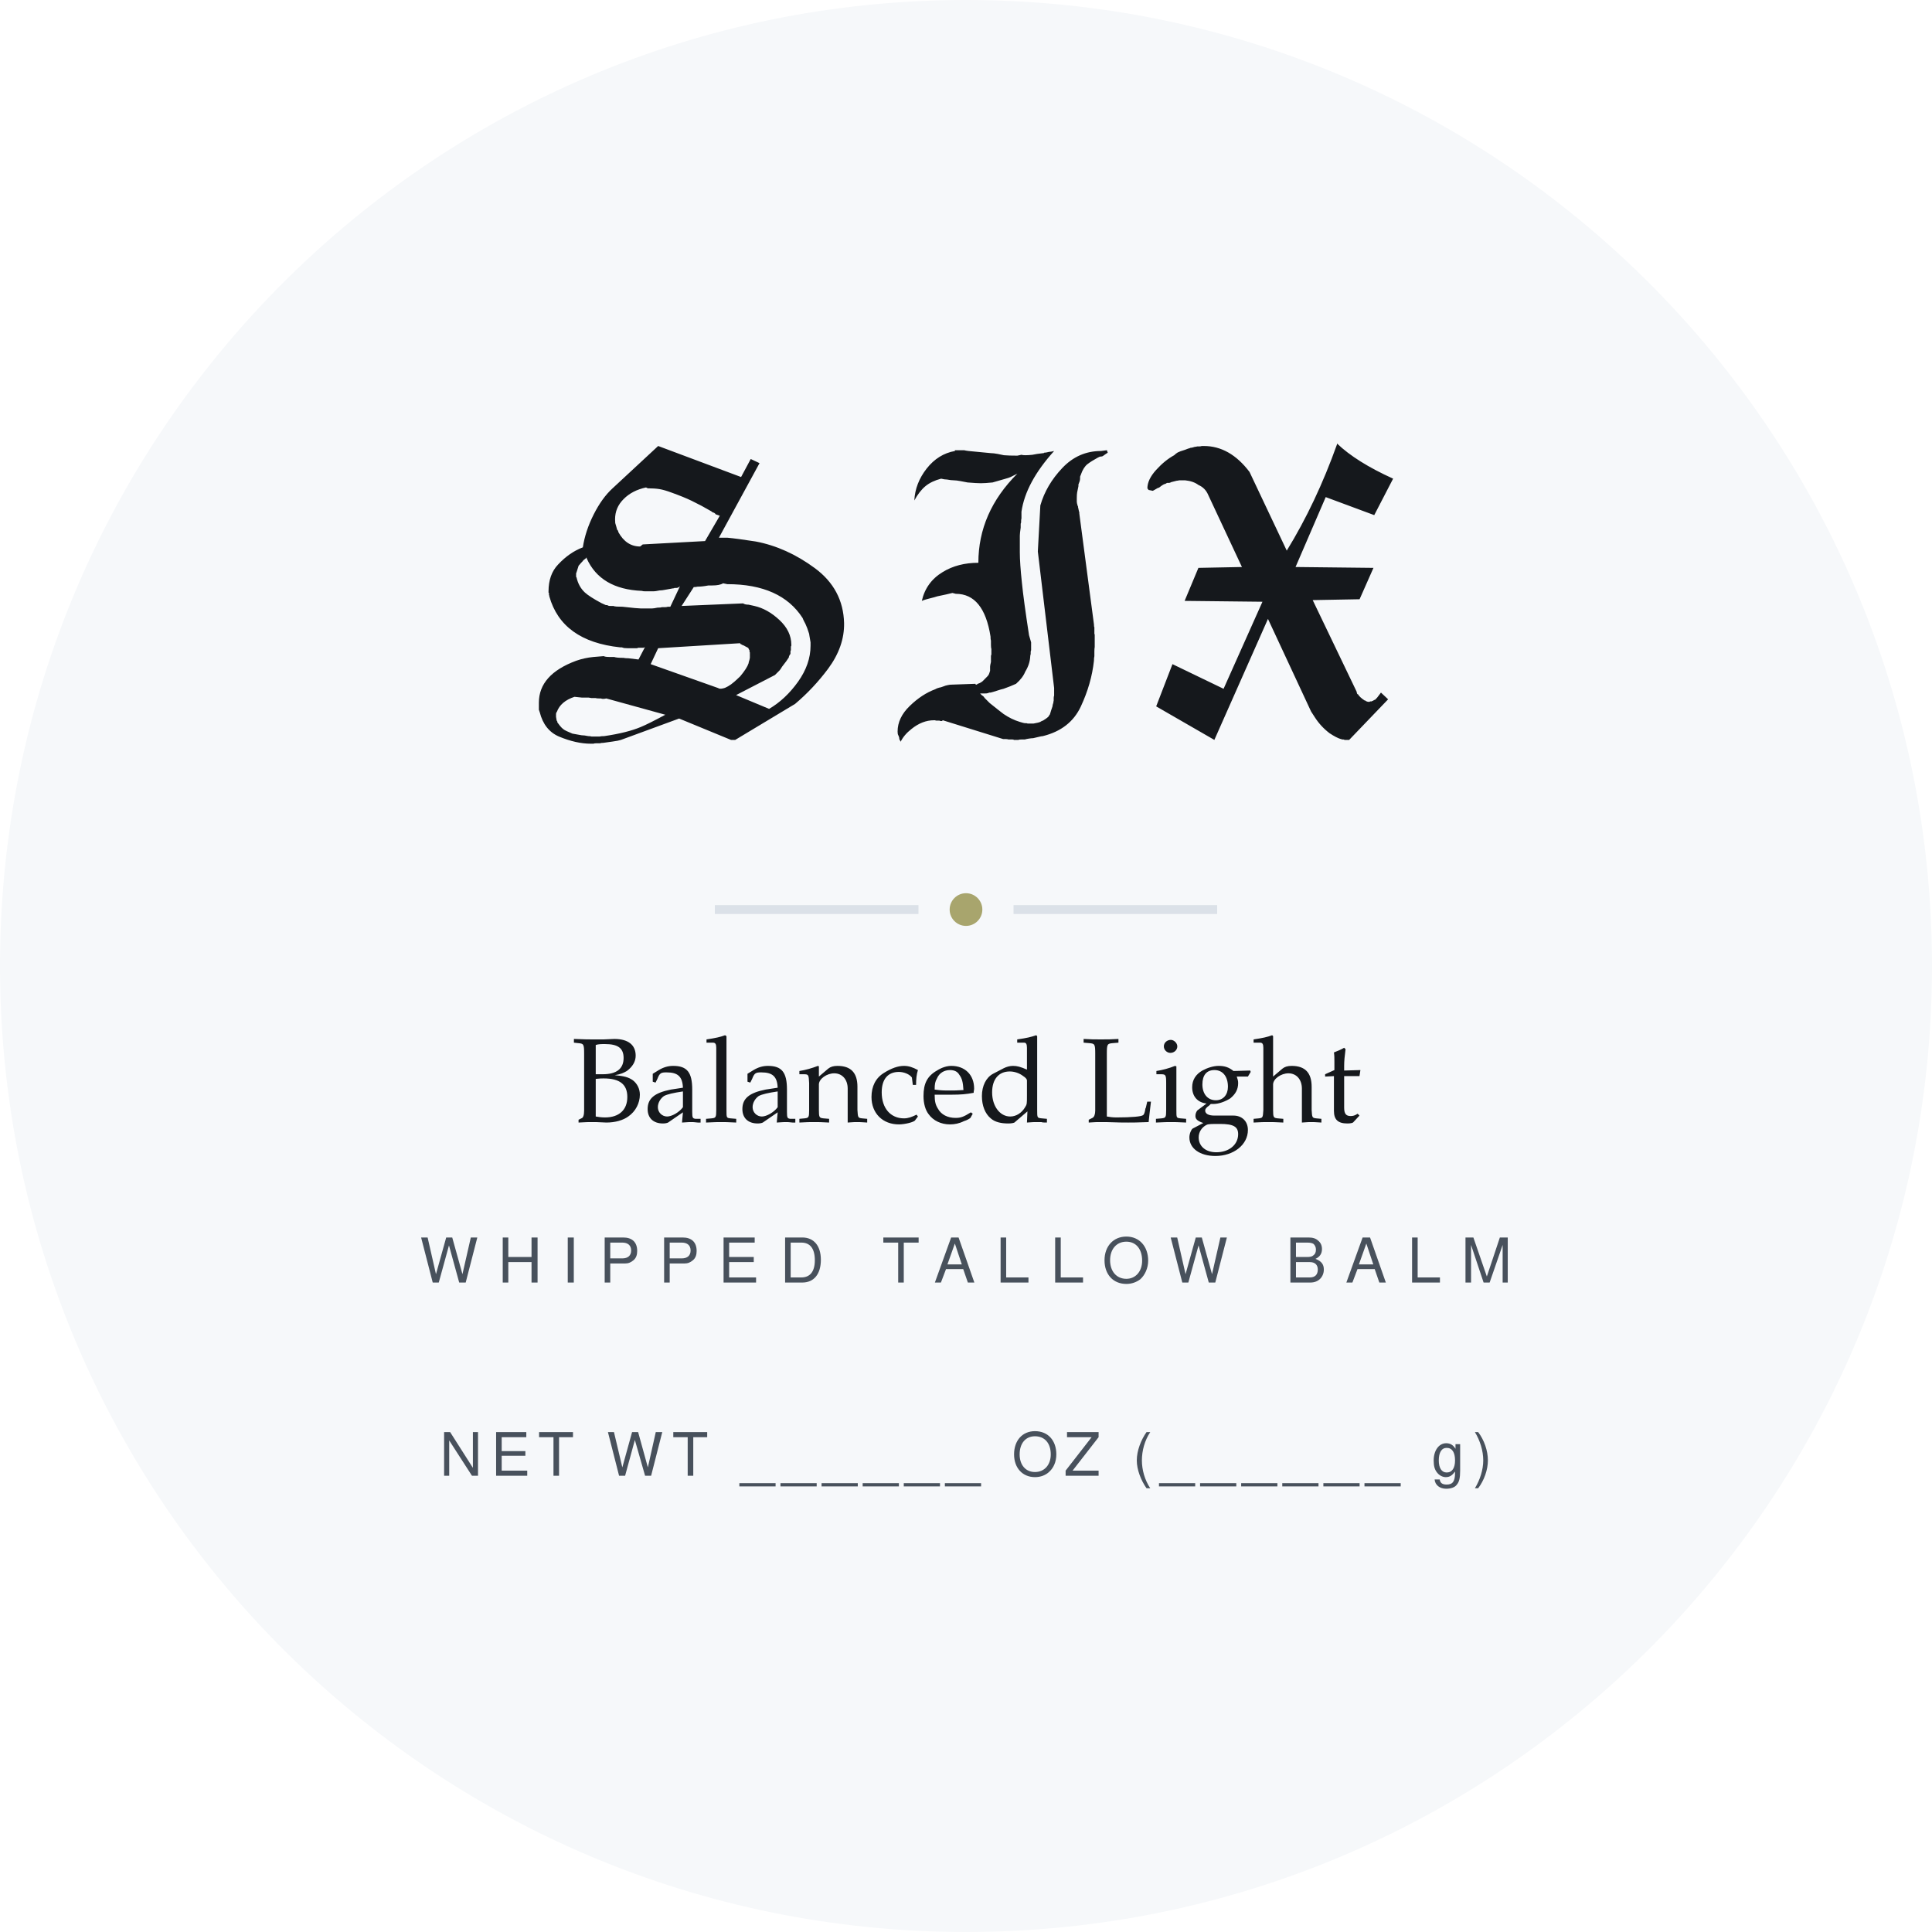
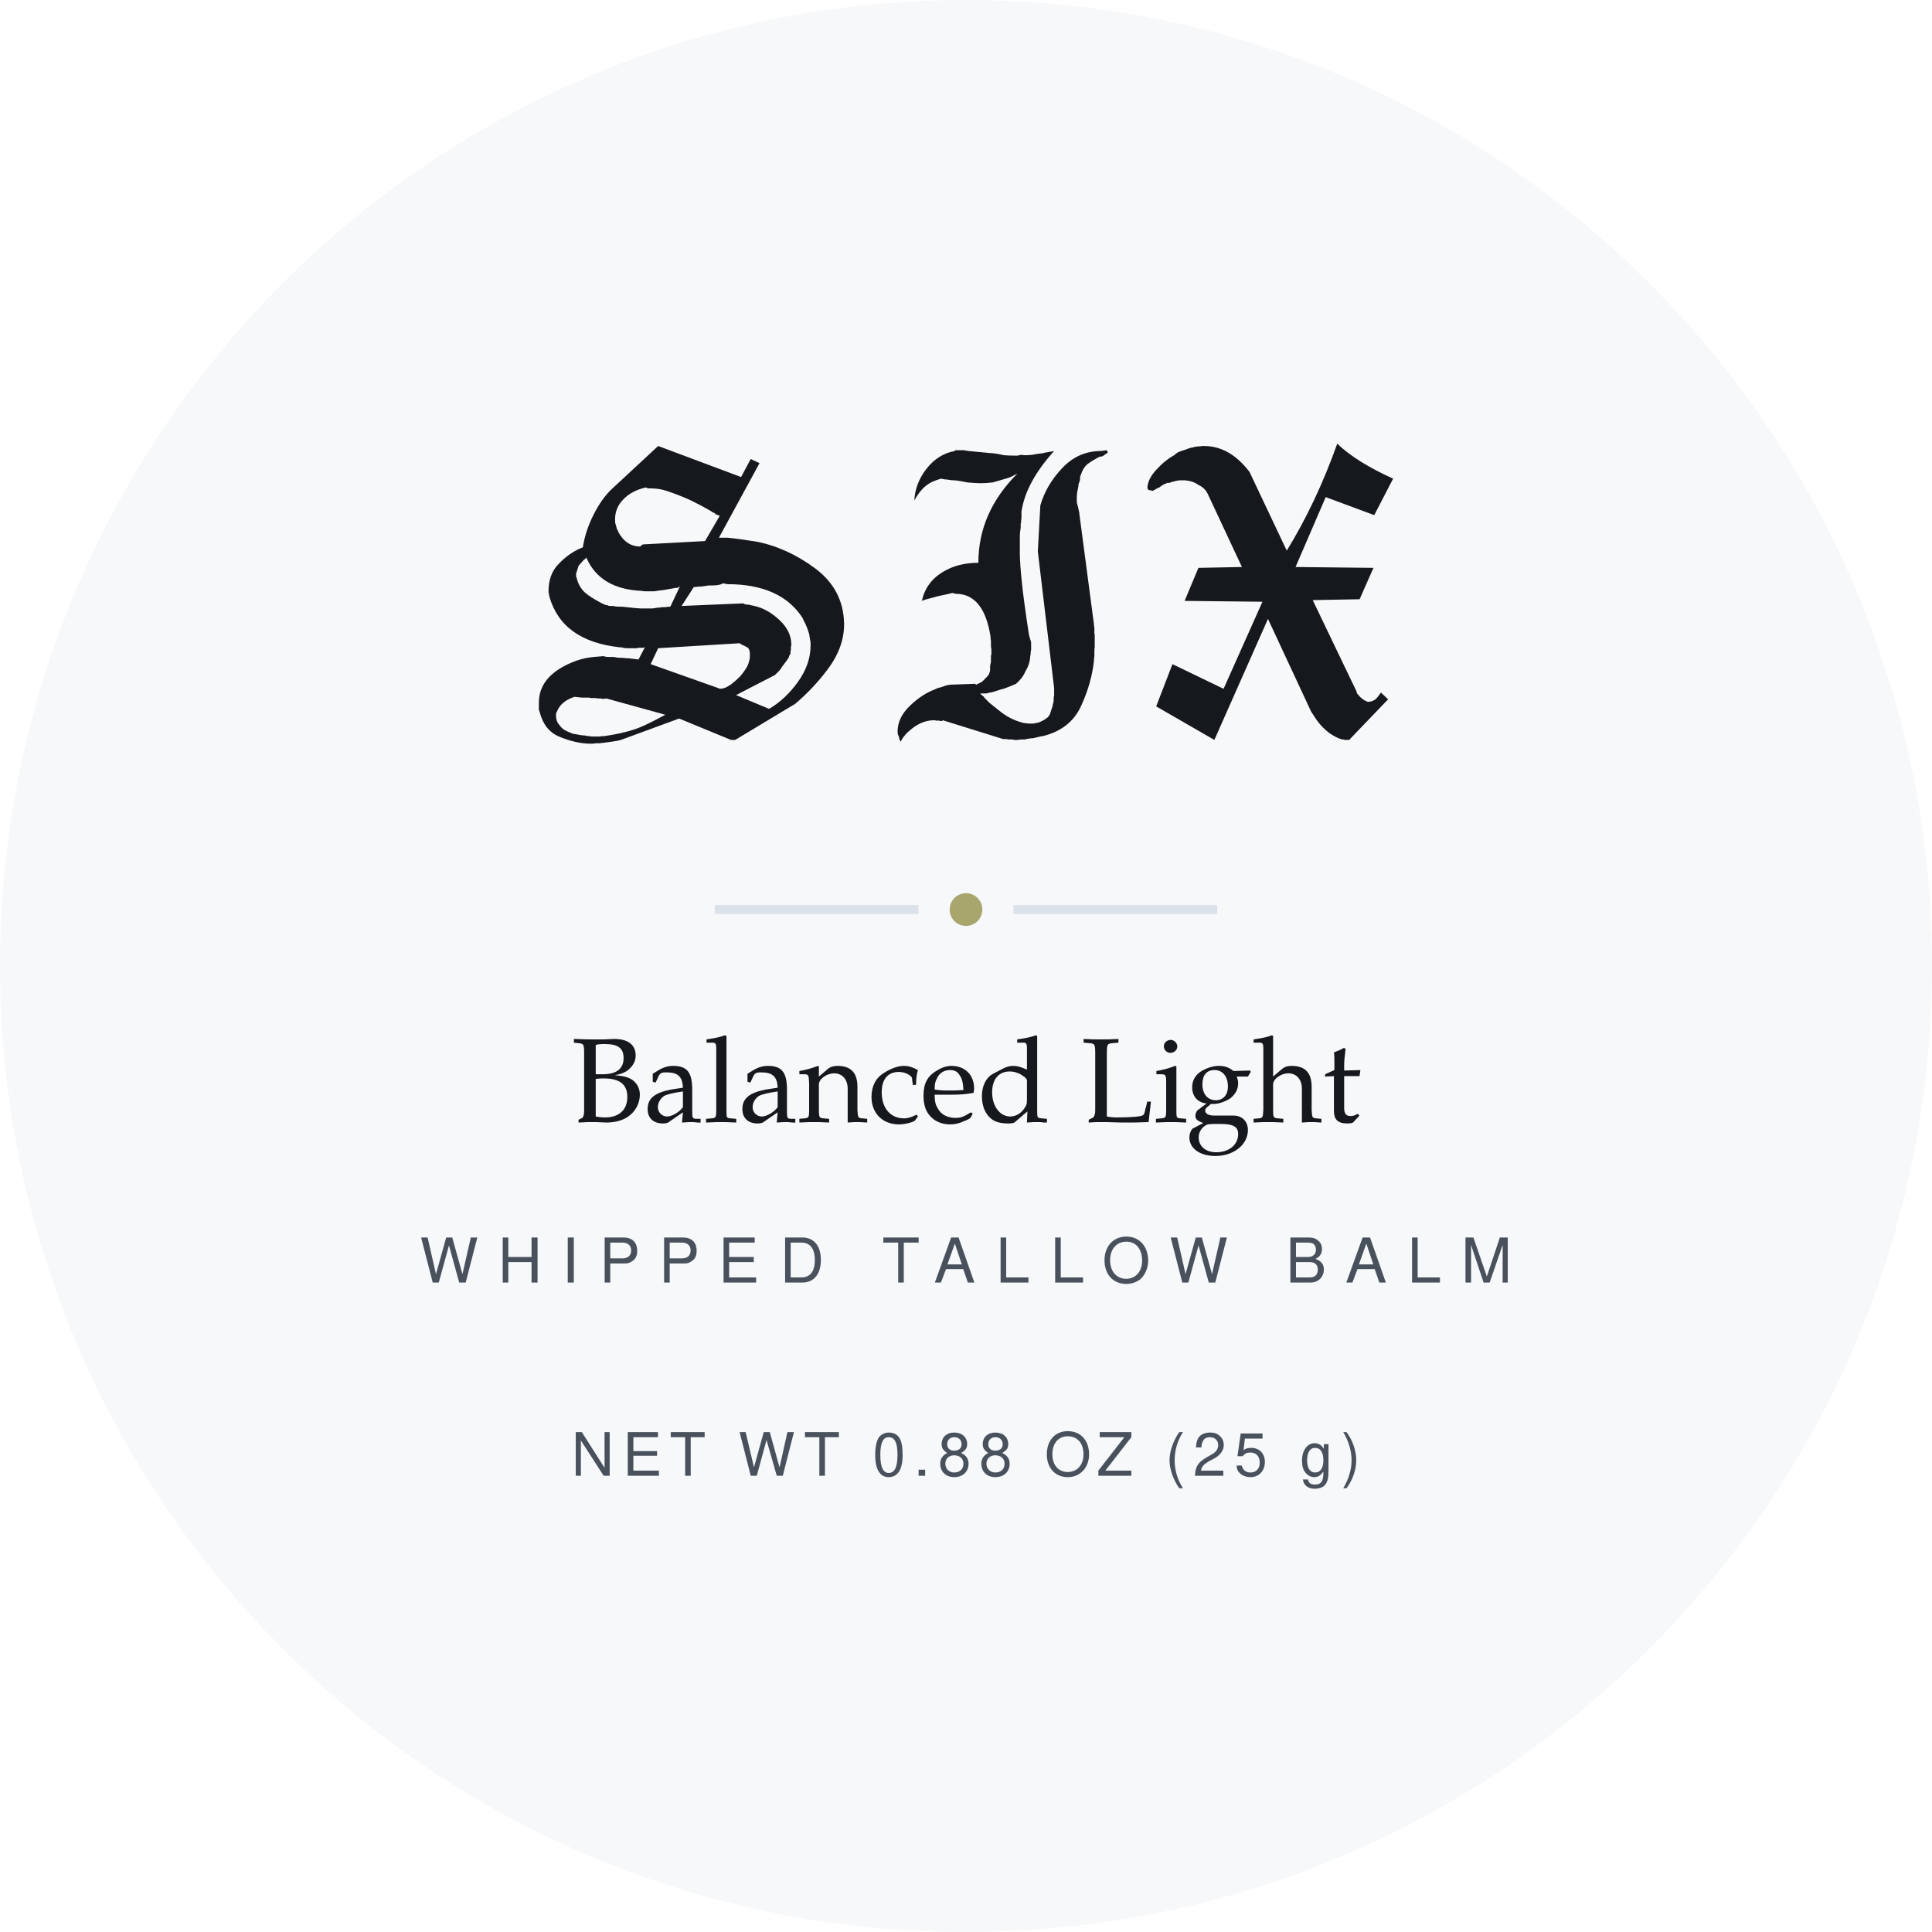
<svg xmlns="http://www.w3.org/2000/svg" width="65.0mm" height="65.0mm" viewBox="0 0 65.0 65.0">
  <circle cx="32.5" cy="32.5" r="32.5" fill="#f6f8fa" />
  <g transform="translate(0 14.341)">
    <g transform="translate(17.550 0.000) scale(0.28998)">
      <path d="M15.84 2.29 25.46 5.89 26.58 3.8 27.6 4.28 22.89 12.93H23.86Q24.97 13.03 27.16 13.37Q30.75 14.05 34.03 16.47Q37.31 18.9 37.41 22.84Q37.46 25.56 35.56 28.13Q33.86 30.41 31.73 32.21L24.78 36.39H24.29L18.27 33.91L11.52 36.39Q11.23 36.49 10.55 36.58L9.48 36.73Q9.24 36.73 9.09 36.78H8.7Q8.41 36.78 8.36 36.83H8.02Q6.32 36.83 4.33 36Q2.63 35.27 2.1 33.18Q2.05 33.04 2 32.89V32.07Q2 28.81 6.32 27.21Q7.29 26.87 8.31 26.77L9.53 26.67Q9.67 26.77 10.31 26.77H10.74Q11.03 26.87 11.81 26.87Q12.01 26.92 12.39 26.92L13.56 27.06L14.34 25.56Q14.29 25.7 14.05 25.7H13.51Q13.46 25.75 13.37 25.75H12.25Q12.01 25.75 11.88 25.73Q11.76 25.7 11.62 25.65Q11.47 25.65 11.42 25.65Q4.67 24.93 3.21 19.73V19.63Q3.17 19.63 3.17 19.58V19.34Q3.12 19.34 3.12 19.29V19.15Q3.12 17.2 4.23 16.04Q5.55 14.63 7.1 14.05Q7.39 12.15 8.36 10.23Q9.33 8.31 10.55 7.2ZM6.13 31.39Q4.53 31.92 4.09 33.13Q3.99 33.23 3.99 33.43V33.72Q3.99 33.77 4.04 34.01Q4.04 34.06 4.06 34.13Q4.09 34.2 4.14 34.25Q4.14 34.3 4.14 34.35Q4.23 34.49 4.45 34.76Q4.67 35.03 4.87 35.17Q5.06 35.32 5.89 35.66Q6.23 35.71 6.95 35.85Q7.25 35.85 7.73 35.95Q7.97 35.95 8.12 36H9.04Q9.19 35.95 9.58 35.95Q12.25 35.56 13.85 34.88Q14.68 34.54 16.67 33.47L9.82 31.58Q9.67 31.63 9.43 31.63Q9.33 31.63 9.19 31.58Q9.04 31.58 8.99 31.58Q8.7 31.58 8.56 31.53H8.07Q8.02 31.53 7.78 31.48H7ZM23.37 18.22Q22.98 18.47 22.11 18.47H21.67Q20.94 18.61 20.41 18.61Q20.21 18.66 19.97 18.66L18.56 20.85L25.7 20.55Q25.9 20.7 26.33 20.7Q26.33 20.7 27.01 20.85Q28.52 21.19 29.9 22.47Q31.29 23.76 31.29 25.36V25.46Q31.24 25.51 31.24 25.61V25.99Q31.19 26.04 31.19 26.14V26.38Q31.19 26.43 31.14 26.48Q31.09 26.53 31.05 26.63Q31 26.72 31 26.82Q30.8 27.16 30.22 27.89Q30.17 27.99 30.05 28.16Q29.93 28.33 29.88 28.37Q29.83 28.42 29.39 28.86L24.88 31.19L28.71 32.79Q30.61 31.68 32.07 29.64Q33.52 27.6 33.52 25.46V25.07Q33.47 24.78 33.38 24.25Q33.38 24.1 33.28 23.86Q33.13 23.37 32.99 23.08Q32.94 22.93 32.79 22.67Q32.65 22.4 32.6 22.25Q30.07 18.32 23.86 18.32ZM25.36 25.17 15.84 25.75 14.97 27.6 22.79 30.37Q22.98 30.51 23.37 30.41Q23.61 30.37 23.95 30.17Q24.29 29.98 24.68 29.64Q24.78 29.54 25 29.35Q25.22 29.15 25.36 29.01Q26.14 28.08 26.33 27.5Q26.33 27.4 26.43 27.11Q26.43 27.06 26.48 26.87V26.24Q26.43 26.19 26.43 26.04V25.95Q26.38 25.95 26.36 25.87Q26.33 25.8 26.31 25.75Q26.29 25.7 25.9 25.51Q25.85 25.46 25.7 25.41Q25.56 25.36 25.53 25.34Q25.51 25.31 25.46 25.27H25.36ZM7.54 15.21Q7.44 15.36 7.15 15.55Q7.15 15.6 6.86 15.89Q6.86 15.89 6.76 16.01Q6.66 16.13 6.61 16.18Q6.37 16.91 6.37 16.94Q6.37 16.96 6.32 17.06V17.45Q6.32 17.49 6.37 17.54Q6.61 18.61 7.34 19.29Q7.88 19.78 9.24 20.51Q9.43 20.6 9.77 20.75Q9.87 20.75 9.92 20.75Q10.01 20.8 10.06 20.82Q10.11 20.85 10.31 20.85H10.65Q10.69 20.89 11.01 20.92Q11.33 20.94 11.71 20.94Q13.46 21.14 13.85 21.14H15.11Q15.31 21.14 15.79 21.04H15.89Q16.13 21.04 16.28 20.99H16.62Q16.81 20.99 16.96 20.94H17.25L18.37 18.56Q18.17 18.76 17.93 18.76H17.74Q17.69 18.81 17.54 18.81Q16.81 18.95 16.77 18.95Q16.28 19.05 15.99 19.05Q15.5 19.15 15.31 19.15H14.34Q14.09 19.15 13.95 19.1Q9.14 18.9 7.54 15.31ZM14.43 7.1Q12.83 7.44 11.84 8.44Q10.84 9.43 10.84 10.79Q10.84 11.08 10.86 11.23Q10.89 11.37 10.99 11.67Q10.99 11.71 11.08 12.01Q11.18 12.05 11.23 12.3Q12.15 13.95 13.75 13.95L14.05 13.71L21.28 13.32L22.98 10.4Q23.08 10.4 22.5 10.21Q22.5 10.16 22.4 10.09Q22.3 10.01 22.23 10.01Q22.16 10.01 22.01 9.87Q21.48 9.58 20.89 9.24L19.73 8.65Q18.85 8.22 17.35 7.68Q16.57 7.39 15.99 7.29Q15.41 7.2 14.63 7.2Z M50.27 2.78H51.34Q51.63 2.87 52.89 2.97L54.45 3.12Q54.74 3.12 55.23 3.21Q55.71 3.31 55.95 3.36Q56.49 3.41 57.51 3.41L57.99 3.31Q58.29 3.41 59.26 3.31Q59.69 3.21 60.52 3.12H60.57L60.62 3.07Q60.81 3.07 61.2 2.97Q61.39 2.97 61.78 2.87Q58.48 6.52 57.99 9.92V10.69Q57.95 10.84 57.95 10.99V11.18Q57.9 11.23 57.9 11.37V11.76Q57.8 12.44 57.8 12.69V14.63Q57.8 15.89 58.04 18.13Q58.24 20.17 58.87 24.25L59.11 25.07V25.99Q59.06 26.04 59.06 26.24V26.43Q59.01 26.58 59.01 26.67Q58.97 27.6 58.43 28.47Q58.14 29.2 57.36 29.88Q56.73 30.17 55.91 30.46Q55.66 30.51 55.15 30.68Q54.64 30.85 54.4 30.9Q54.35 30.9 54.25 30.9Q54.16 30.95 54.06 30.97Q53.96 31 53.77 31H53.19L53.43 31.24Q53.57 31.29 53.72 31.53L54.3 32.11Q55.57 33.13 55.91 33.38Q56.83 34.01 57.8 34.3Q58.29 34.45 58.38 34.45Q58.48 34.45 58.58 34.45Q58.67 34.49 58.72 34.49H59.4Q59.45 34.49 59.84 34.4Q59.89 34.4 60.18 34.3Q60.23 34.25 60.35 34.2Q60.47 34.15 60.52 34.13Q60.57 34.11 60.67 34.03Q60.76 33.96 60.81 33.94Q60.86 33.91 60.98 33.81Q61.1 33.72 61.13 33.67Q61.15 33.62 61.22 33.52Q61.3 33.43 61.3 33.4Q61.3 33.38 61.44 32.94L61.59 32.5Q61.59 32.36 61.69 32.07Q61.69 31.97 61.73 31.82V31.53Q61.73 31.39 61.78 31.24V30.37L59.89 14.53L60.18 9.19Q60.86 6.81 62.73 4.84Q64.6 2.87 67.22 2.87L67.9 2.78L68 3.07Q67.9 3.12 67.81 3.19Q67.71 3.26 67.64 3.31Q67.56 3.36 67.47 3.43Q67.37 3.51 67.25 3.51Q67.13 3.51 67.03 3.55Q66.93 3.6 66.83 3.65Q66.11 4.04 65.64 4.4Q65.18 4.77 64.89 5.59Q64.89 5.64 64.84 5.72Q64.79 5.79 64.79 5.93V6.08Q64.79 6.18 64.75 6.35Q64.7 6.52 64.6 6.76V6.95Q64.55 7.2 64.45 7.68Q64.41 7.93 64.41 8.31V8.75Q64.41 8.9 64.5 9.19Q64.5 9.24 64.55 9.29V9.38Q64.55 9.43 64.58 9.5Q64.6 9.58 64.65 9.82Q64.65 9.87 64.7 9.97V10.11L66.4 22.98Q66.4 23.27 66.45 23.32V24.05Q66.45 24.1 66.49 24.2V25.61Q66.45 25.8 66.45 26.14V26.67Q66.4 26.87 66.4 27.21Q66.11 29.88 64.87 32.53Q63.63 35.17 60.47 35.95Q60.33 35.95 59.94 36.05L59.35 36.19Q59.16 36.19 58.84 36.24Q58.53 36.29 58.38 36.34H57.99Q57.7 36.34 57.65 36.39H57.12Q57.07 36.34 56.93 36.34H56.49Q56.34 36.29 56.15 36.29H55.86L48.86 34.11L48.77 34.2H48.62Q48.57 34.2 48.47 34.15H48.09Q48.04 34.15 47.94 34.11H47.84Q46.48 34.11 45.22 35.13Q44.35 35.81 43.96 36.63V36.53Q43.91 36.49 43.86 36.39Q43.81 36.29 43.81 36.19V36.15Q43.76 35.95 43.69 35.83Q43.62 35.71 43.62 35.42Q43.62 33.81 45.03 32.45Q46.43 31.09 47.99 30.51Q48.13 30.41 48.47 30.32Q48.57 30.32 48.89 30.2Q49.2 30.07 49.45 30.03Q49.69 29.98 49.83 29.98L52.65 29.88Q52.65 29.98 52.75 29.98Q52.8 29.98 52.85 29.93Q52.89 29.88 53.19 29.78Q53.23 29.73 53.33 29.69Q53.43 29.64 53.5 29.56Q53.57 29.49 53.84 29.22Q54.11 28.96 54.18 28.84Q54.25 28.71 54.35 28.37V27.89Q54.35 27.74 54.45 27.35V26.67Q54.45 26.58 54.5 26.48V25.85Q54.45 25.7 54.45 25.36V24.88Q54.4 24.73 54.4 24.39Q53.62 19.44 50.37 19.44L49.98 19.34Q49.4 19.49 48.23 19.73Q47.94 19.83 47.36 19.97Q47.21 20.02 46.92 20.09Q46.63 20.17 46.43 20.26Q46.92 18.08 48.86 16.91Q50.61 15.84 52.99 15.84Q52.99 10.01 57.51 5.5Q57.41 5.55 57.17 5.67Q56.93 5.79 56.73 5.89Q56.54 5.98 56.1 6.1Q55.66 6.23 54.64 6.52Q53.77 6.61 53.28 6.61Q52.8 6.61 51.73 6.52Q51.49 6.47 50.95 6.37Q50.42 6.27 50.13 6.27Q49.83 6.27 49.35 6.18Q49.06 6.18 48.67 6.08Q47.55 6.37 46.85 6.95Q46.14 7.54 45.56 8.61Q45.66 6.61 46.99 4.91Q48.33 3.21 50.27 2.87Z M94.6 2Q96.83 4.14 101.11 6.08L98.92 10.31L93.29 8.22L89.79 16.33L98.83 16.43L97.22 20.07L91.78 20.17L96.88 30.8Q96.88 30.95 96.93 30.95V31Q96.93 31.09 97.03 31.09Q97.22 31.43 97.81 31.82Q97.85 31.82 97.9 31.82Q97.9 31.87 97.98 31.9Q98.05 31.92 98.19 31.97H98.39L98.44 31.92H98.63L98.68 31.87H98.73Q98.83 31.82 98.9 31.77Q98.97 31.73 99.02 31.73L99.26 31.48L99.7 30.9L100.53 31.68L96.01 36.39H95.47Q95.43 36.34 95.33 36.34H95.18Q95.13 36.29 95.04 36.29Q94.55 36.15 93.73 35.61Q92.71 34.83 92.03 33.77Q91.88 33.52 91.59 33.09L86.59 22.35L80.37 36.39L73.62 32.5L75.51 27.6L81.44 30.46L85.95 20.36L76.92 20.26L78.52 16.43L83.57 16.33L79.64 7.93Q79.3 7.15 78.52 6.81Q77.94 6.37 76.97 6.27H76.29Q76.14 6.32 76 6.32L75.41 6.47Q75.37 6.47 75.29 6.52Q75.22 6.57 75.07 6.57H74.88Q74.83 6.61 74.73 6.66Q74.64 6.71 74.59 6.71Q74.54 6.71 74.47 6.76Q74.39 6.81 74.35 6.83Q74.3 6.86 74.2 6.93Q74.1 7 74.01 7.08Q73.91 7.15 73.86 7.15Q73.81 7.15 73.74 7.2Q73.67 7.25 73.62 7.27Q73.57 7.29 73.45 7.37Q73.33 7.44 73.23 7.49L72.74 7.39L72.6 7.2Q72.6 6.18 73.62 5.06Q74.64 3.94 75.71 3.36Q75.9 3.17 76.12 3.04Q76.34 2.92 76.97 2.73Q77.11 2.68 77.36 2.58Q77.45 2.58 77.53 2.53Q77.6 2.49 77.7 2.49Q77.79 2.49 78.09 2.39Q78.23 2.39 78.38 2.34H78.62Q78.77 2.34 78.91 2.29H79.15Q82.17 2.29 84.45 5.3L88.77 14.43Q92.17 8.9 94.6 2.1Z" fill="#15181c" />
    </g>
    <line x1="24.05" y1="16.26" x2="30.90" y2="16.26" stroke="#dbe1e8" stroke-width="0.3" />
    <line x1="34.10" y1="16.26" x2="40.95" y2="16.26" stroke="#dbe1e8" stroke-width="0.3" />
    <circle cx="32.5" cy="16.26" r="0.55" fill="#a8a56d" />
    <text x="32.50" y="23.41" font-family="Palatino, Georgia, serif" font-size="4.03" fill="#15181c" text-anchor="middle">Balanced Light</text>
    <text x="32.50" y="28.81" font-family="Helvetica, Arial, sans-serif" font-size="2.08" fill="#48515c" text-anchor="middle" letter-spacing="0.682">WHIPPED TALLOW BALM</text>
-     <text x="32.50" y="35.31" font-family="Helvetica, Arial, sans-serif" font-size="2.02" fill="#48515c" text-anchor="middle" letter-spacing="0.260">NET WT ______ OZ (______ g)</text>
+     <text x="32.50" y="35.31" font-family="Helvetica, Arial, sans-serif" font-size="2.02" fill="#48515c" text-anchor="middle" letter-spacing="0.260">NET WT 0.88 OZ (25 g)</text>
  </g>
</svg>
